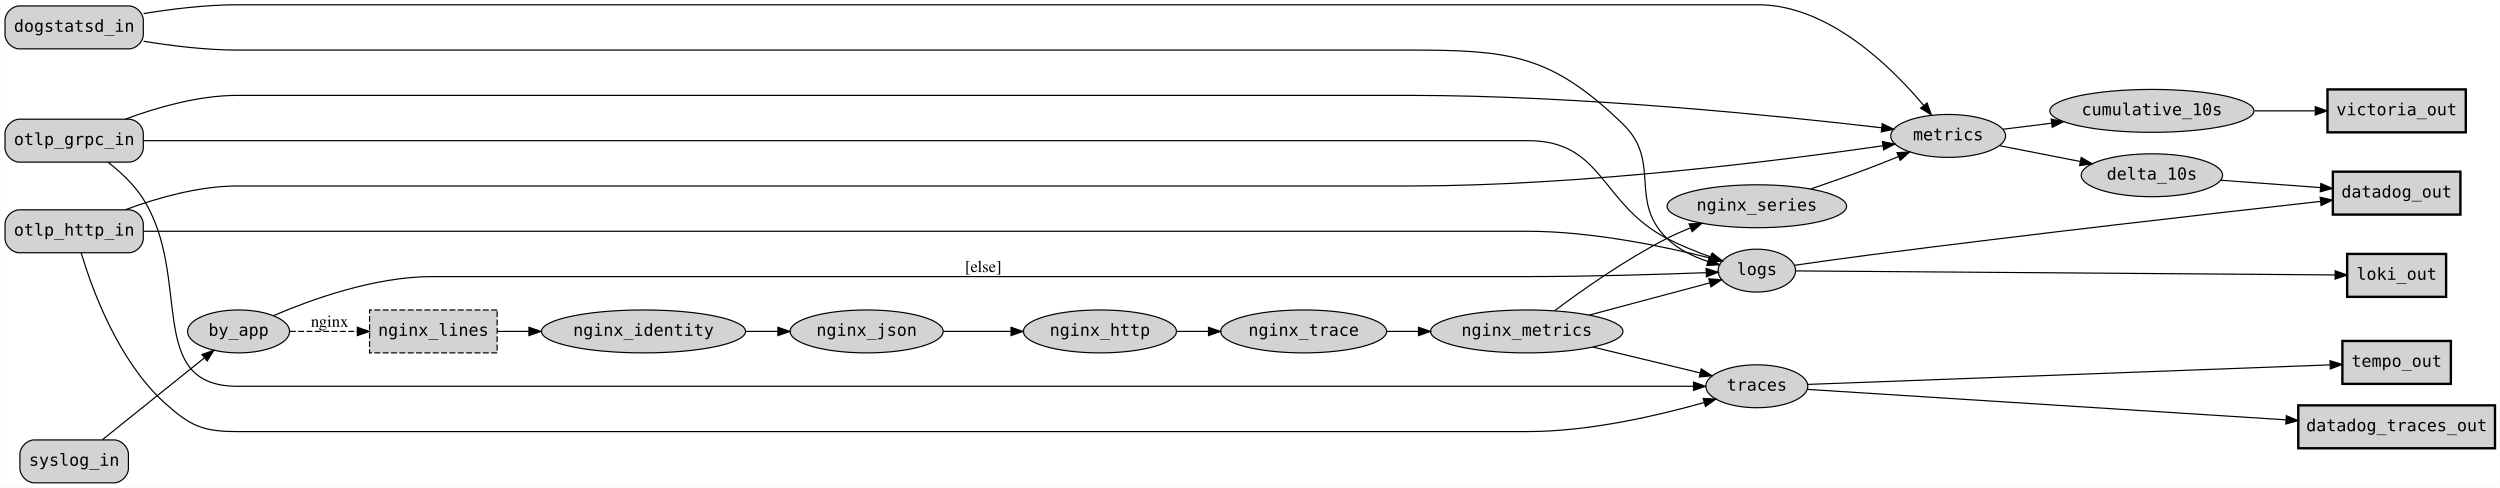
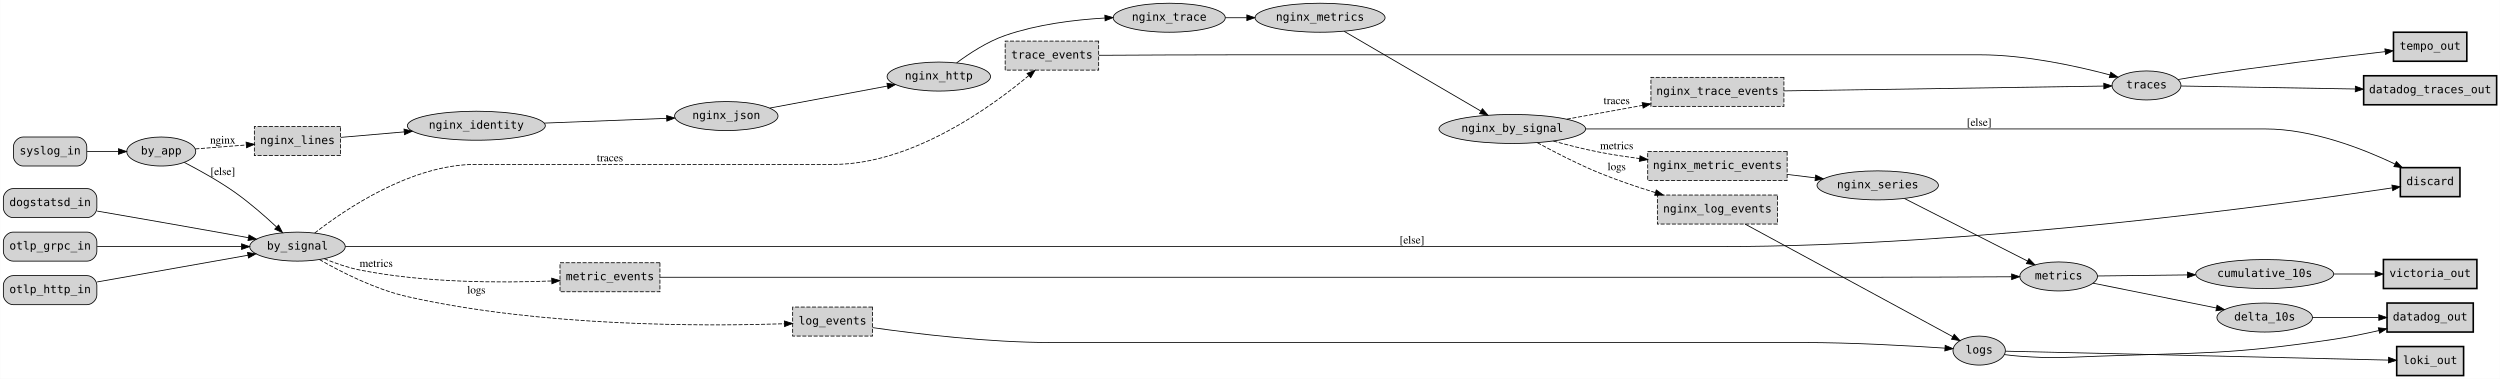
- <svg xmlns="http://www.w3.org/2000/svg" width="2097pt" height="409pt" viewBox="0.00 0.00 2096.59 409.00">
-   <g id="graph0" class="graph" transform="scale(1 1) rotate(0) translate(4 405)">
-     <polygon fill="white" stroke="transparent" points="-4,4 -4,-405 2092.59,-405 2092.59,4 -4,4" />
+ <svg xmlns="http://www.w3.org/2000/svg" width="3102pt" height="470pt" viewBox="0.00 0.00 3101.65 470.00">
+   <g id="graph0" class="graph" transform="scale(1 1) rotate(0) translate(4 466)">
+     <polygon fill="white" stroke="transparent" points="-4,4 -4,-466 3097.65,-466 3097.65,4 -4,4" />
    <g id="node1" class="node">
-       <ellipse fill="lightgrey" stroke="black" cx="195.9" cy="-127" rx="42.79" ry="18" />
-       <text text-anchor="middle" x="195.9" y="-123.3" font-family="monospace" font-size="14.00">by_app</text>
+       <ellipse fill="lightgrey" stroke="black" cx="195.9" cy="-278" rx="42.79" ry="18" />
+       <text text-anchor="middle" x="195.9" y="-274.3" font-family="monospace" font-size="14.00">by_app</text>
+     </g>
+     <g id="node2" class="node">
+       <ellipse fill="lightgrey" stroke="black" cx="364.94" cy="-160" rx="59.29" ry="18" />
+       <text text-anchor="middle" x="364.94" y="-156.3" font-family="monospace" font-size="14.00">by_signal</text>
+     </g>
+     <g id="edge3" class="edge">
+       <path fill="none" stroke="black" d="M224.45,-264.48C242.96,-254.93 267.57,-241.33 287.79,-227 305.85,-214.2 324.54,-197.82 338.88,-184.45" />
+       <polygon fill="black" stroke="black" points="341.5,-186.79 346.37,-177.38 336.7,-181.7 341.5,-186.79" />
+       <text text-anchor="middle" x="272.29" y="-248.8" font-family="Times,serif" font-size="14.00">[else]</text>
+     </g>
+     <g id="node18" class="node">
+       <polygon fill="lightgrey" stroke="black" stroke-dasharray="5,2" points="418.44,-309 311.44,-309 311.44,-273 418.44,-273 418.44,-309" />
+       <text text-anchor="middle" x="364.94" y="-287.3" font-family="monospace" font-size="14.00">nginx_lines</text>
+     </g>
+     <g id="edge2" class="edge">
+       <path fill="none" stroke="black" stroke-dasharray="5,2" d="M238.19,-281.21C257.2,-282.69 280.18,-284.48 301.26,-286.12" />
+       <polygon fill="black" stroke="black" points="301.19,-289.63 311.43,-286.91 301.73,-282.65 301.19,-289.63" />
+       <text text-anchor="middle" x="272.29" y="-287.8" font-family="Times,serif" font-size="14.00">nginx</text>
    </g>
    <g id="node7" class="node">
-       <ellipse fill="lightgrey" stroke="black" cx="1469.42" cy="-178" rx="32.49" ry="18" />
-       <text text-anchor="middle" x="1469.42" y="-174.3" font-family="monospace" font-size="14.00">logs</text>
+       <polygon fill="lightgrey" stroke="black" stroke-width="2" points="3048.15,-258 2974.15,-258 2974.15,-222 3048.15,-222 3048.15,-258" />
+       <text text-anchor="middle" x="3011.15" y="-236.3" font-family="monospace" font-size="14.00">discard</text>
+     </g>
+     <g id="edge15" class="edge">
+       <path fill="none" stroke="black" d="M424.28,-160C468.61,-160 531.08,-160 585.87,-160 585.87,-160 585.87,-160 2127.8,-160 2449.03,-160 2833.37,-213.24 2964.06,-232.86" />
+       <polygon fill="black" stroke="black" points="2963.71,-236.34 2974.12,-234.37 2964.75,-229.42 2963.71,-236.34" />
+       <text text-anchor="middle" x="1747.82" y="-163.8" font-family="Times,serif" font-size="14.00">[else]</text>
+     </g>
+     <g id="node9" class="node">
+       <polygon fill="lightgrey" stroke="black" stroke-dasharray="5,2" points="1078.36,-85 979.36,-85 979.36,-49 1078.36,-49 1078.36,-85" />
+       <text text-anchor="middle" x="1028.86" y="-63.3" font-family="monospace" font-size="14.00">log_events</text>
+     </g>
+     <g id="edge7" class="edge">
+       <path fill="none" stroke="black" stroke-dasharray="5,2" d="M392.2,-143.94C418.61,-128.78 461.05,-107.06 501.08,-98 667.64,-60.31 870.93,-61.07 969.15,-64.27" />
+       <polygon fill="black" stroke="black" points="969.07,-67.77 979.18,-64.62 969.31,-60.77 969.07,-67.77" />
+       <text text-anchor="middle" x="586.87" y="-101.8" font-family="Times,serif" font-size="14.00">logs</text>
+     </g>
+     <g id="node12" class="node">
+       <polygon fill="lightgrey" stroke="black" stroke-dasharray="5,2" points="814.67,-140 690.67,-140 690.67,-104 814.67,-104 814.67,-140" />
+       <text text-anchor="middle" x="752.67" y="-118.3" font-family="monospace" font-size="14.00">metric_events</text>
    </g>
    <g id="edge8" class="edge">
-       <path fill="none" stroke="black" d="M225.35,-140.31C257.07,-153.89 310.22,-173 358.29,-173 358.29,-173 358.29,-173 1277.43,-173 1328.82,-173 1387.97,-174.83 1426.65,-176.28" />
-       <polygon fill="black" stroke="black" points="1426.87,-179.79 1437,-176.67 1427.14,-172.79 1426.87,-179.79" />
-       <text text-anchor="middle" x="820.57" y="-176.8" font-family="Times,serif" font-size="14.00">[else]</text>
+       <path fill="none" stroke="black" stroke-dasharray="5,2" d="M398.21,-144.97C411.5,-139.51 427.24,-133.95 442.08,-131 522.51,-114.99 616.98,-114.86 680.22,-117.37" />
+       <polygon fill="black" stroke="black" points="680.34,-120.88 690.49,-117.82 680.65,-113.89 680.34,-120.88" />
+       <text text-anchor="middle" x="462.58" y="-134.8" font-family="Times,serif" font-size="14.00">metrics</text>
+     </g>
+     <g id="node29" class="node">
+       <polygon fill="lightgrey" stroke="black" stroke-dasharray="5,2" points="1359.04,-415 1243.04,-415 1243.04,-379 1359.04,-379 1359.04,-415" />
+       <text text-anchor="middle" x="1301.04" y="-393.3" font-family="monospace" font-size="14.00">trace_events</text>
+     </g>
+     <g id="edge9" class="edge">
+       <path fill="none" stroke="black" stroke-dasharray="5,2" d="M386.31,-176.84C423.49,-205.81 505.9,-262 585.87,-262 585.87,-262 585.87,-262 1029.86,-262 1127.31,-262 1225.66,-333.14 1272.25,-372.14" />
+       <polygon fill="black" stroke="black" points="1270.18,-374.98 1280.07,-378.79 1274.72,-369.65 1270.18,-374.98" />
+       <text text-anchor="middle" x="752.67" y="-265.8" font-family="Times,serif" font-size="14.00">traces</text>
+     </g>
+     <g id="node3" class="node">
+       <ellipse fill="lightgrey" stroke="black" cx="2805.86" cy="-126" rx="85.59" ry="18" />
+       <text text-anchor="middle" x="2805.86" y="-122.3" font-family="monospace" font-size="14.00">cumulative_10s</text>
+     </g>
+     <g id="node31" class="node">
+       <polygon fill="lightgrey" stroke="black" stroke-width="2" points="3069.15,-144 2953.15,-144 2953.15,-108 3069.15,-108 3069.15,-144" />
+       <text text-anchor="middle" x="3011.15" y="-122.3" font-family="monospace" font-size="14.00">victoria_out</text>
+     </g>
+     <g id="edge35" class="edge">
+       <path fill="none" stroke="black" d="M2891.89,-126C2908.76,-126 2926.26,-126 2942.46,-126" />
+       <polygon fill="black" stroke="black" points="2942.89,-129.5 2952.89,-126 2942.89,-122.5 2942.89,-129.5" />
+     </g>
+     <g id="node4" class="node">
+       <polygon fill="lightgrey" stroke="black" stroke-width="2" points="3064.65,-90 2957.65,-90 2957.65,-54 3064.65,-54 3064.65,-90" />
+       <text text-anchor="middle" x="3011.15" y="-68.3" font-family="monospace" font-size="14.00">datadog_out</text>
+     </g>
+     <g id="node5" class="node">
+       <polygon fill="lightgrey" stroke="black" stroke-width="2" points="3093.65,-372 2928.65,-372 2928.65,-336 3093.65,-336 3093.65,-372" />
+       <text text-anchor="middle" x="3011.15" y="-350.3" font-family="monospace" font-size="14.00">datadog_traces_out</text>
+     </g>
+     <g id="node6" class="node">
+       <ellipse fill="lightgrey" stroke="black" cx="2805.86" cy="-72" rx="59.29" ry="18" />
+       <text text-anchor="middle" x="2805.86" y="-68.3" font-family="monospace" font-size="14.00">delta_10s</text>
+     </g>
+     <g id="edge12" class="edge">
+       <path fill="none" stroke="black" d="M2865.11,-72C2890.8,-72 2921.04,-72 2947.24,-72" />
+       <polygon fill="black" stroke="black" points="2947.44,-75.5 2957.44,-72 2947.44,-68.5 2947.44,-75.5" />
+     </g>
+     <g id="node8" class="node">
+       <path fill="lightgrey" stroke="black" d="M104,-232C104,-232 12,-232 12,-232 6,-232 0,-226 0,-220 0,-220 0,-208 0,-208 0,-202 6,-196 12,-196 12,-196 104,-196 104,-196 110,-196 116,-202 116,-208 116,-208 116,-220 116,-220 116,-226 110,-232 104,-232" />
+       <text text-anchor="middle" x="58" y="-210.3" font-family="monospace" font-size="14.00">dogstatsd_in</text>
+     </g>
+     <g id="edge4" class="edge">
+       <path fill="none" stroke="black" d="M116.38,-204.11C162.67,-196.1 229.45,-184.46 287.79,-174 293.08,-173.05 298.58,-172.06 304.09,-171.05" />
+       <polygon fill="black" stroke="black" points="304.77,-174.49 313.98,-169.25 303.51,-167.6 304.77,-174.49" />
+     </g>
+     <g id="node10" class="node">
+       <ellipse fill="lightgrey" stroke="black" cx="2451.58" cy="-31" rx="32.49" ry="18" />
+       <text text-anchor="middle" x="2451.58" y="-27.3" font-family="monospace" font-size="14.00">logs</text>
+     </g>
+     <g id="edge17" class="edge">
+       <path fill="none" stroke="black" d="M1078.53,-59.48C1132.52,-51.8 1222.29,-41 1300.04,-41 1300.04,-41 1300.04,-41 2232.3,-41 2293.94,-41 2365.26,-36.97 2409.15,-34.03" />
+       <polygon fill="black" stroke="black" points="2409.42,-37.52 2419.16,-33.34 2408.94,-30.54 2409.42,-37.52" />
+     </g>
+     <g id="edge11" class="edge">
+       <path fill="none" stroke="black" d="M2482.88,-26.03C2489.21,-25.18 2495.85,-24.44 2502.08,-24 2544.73,-21 2555.55,-22.47 2598.27,-24 2728.91,-28.67 2762.35,-25.76 2891.65,-45 2909.96,-47.73 2929.65,-51.75 2947.61,-55.87" />
+       <polygon fill="black" stroke="black" points="2946.85,-59.29 2957.39,-58.16 2948.45,-52.48 2946.85,-59.29" />
+     </g>
+     <g id="node11" class="node">
+       <polygon fill="lightgrey" stroke="black" stroke-width="2" points="3052.65,-36 2969.65,-36 2969.65,0 3052.65,0 3052.65,-36" />
+       <text text-anchor="middle" x="3011.15" y="-14.3" font-family="monospace" font-size="14.00">loki_out</text>
+     </g>
+     <g id="edge19" class="edge">
+       <path fill="none" stroke="black" d="M2484.16,-30.26C2576.42,-28.11 2846.18,-21.82 2959.3,-19.19" />
+       <polygon fill="black" stroke="black" points="2959.51,-22.68 2969.43,-18.95 2959.35,-15.68 2959.51,-22.68" />
    </g>
    <g id="node13" class="node">
-       <polygon fill="lightgrey" stroke="black" stroke-dasharray="5,2" points="412.79,-145 305.79,-145 305.79,-109 412.79,-109 412.79,-145" />
-       <text text-anchor="middle" x="359.29" y="-123.3" font-family="monospace" font-size="14.00">nginx_lines</text>
-     </g>
-     <g id="edge2" class="edge">
-       <path fill="none" stroke="black" stroke-dasharray="5,2" d="M238.88,-127C256.14,-127 276.49,-127 295.46,-127" />
-       <polygon fill="black" stroke="black" points="295.53,-130.5 305.53,-127 295.53,-123.5 295.53,-130.5" />
-       <text text-anchor="middle" x="272.29" y="-130.8" font-family="Times,serif" font-size="14.00">nginx</text>
-     </g>
-     <g id="node2" class="node">
-       <ellipse fill="lightgrey" stroke="black" cx="1800.8" cy="-312" rx="85.59" ry="18" />
-       <text text-anchor="middle" x="1800.8" y="-308.3" font-family="monospace" font-size="14.00">cumulative_10s</text>
+       <ellipse fill="lightgrey" stroke="black" cx="2550.18" cy="-123" rx="48.19" ry="18" />
+       <text text-anchor="middle" x="2550.18" y="-119.3" font-family="monospace" font-size="14.00">metrics</text>
+     </g>
+     <g id="edge20" class="edge">
+       <path fill="none" stroke="black" d="M814.92,-122C870.49,-122 954.67,-122 1027.86,-122 1027.86,-122 1027.86,-122 2326.69,-122 2382.78,-122 2446.81,-122.32 2491.73,-122.6" />
+       <polygon fill="black" stroke="black" points="2491.85,-126.1 2501.87,-122.66 2491.89,-119.1 2491.85,-126.1" />
+     </g>
+     <g id="edge10" class="edge">
+       <path fill="none" stroke="black" d="M2598.3,-123.56C2629.6,-123.93 2671.8,-124.43 2709.9,-124.88" />
+       <polygon fill="black" stroke="black" points="2709.96,-128.38 2720,-125 2710.05,-121.38 2709.96,-128.38" />
+     </g>
+     <g id="edge14" class="edge">
+       <path fill="none" stroke="black" d="M2592.78,-114.64C2634.43,-106.26 2698.88,-93.3 2745.81,-83.87" />
+       <polygon fill="black" stroke="black" points="2746.73,-87.26 2755.84,-81.85 2745.35,-80.39 2746.73,-87.26" />
+     </g>
+     <g id="node14" class="node">
+       <ellipse fill="lightgrey" stroke="black" cx="1872.31" cy="-306" rx="90.98" ry="18" />
+       <text text-anchor="middle" x="1872.31" y="-302.3" font-family="monospace" font-size="14.00">nginx_by_signal</text>
+     </g>
+     <g id="edge16" class="edge">
+       <path fill="none" stroke="black" d="M1963.58,-306C2011.73,-306 2071.99,-306 2125.8,-306 2125.8,-306 2125.8,-306 2806.86,-306 2864.57,-306 2927.2,-281.64 2967.46,-262.52" />
+       <polygon fill="black" stroke="black" points="2969.23,-265.55 2976.7,-258.03 2966.17,-259.25 2969.23,-265.55" />
+       <text text-anchor="middle" x="2451.58" y="-309.8" font-family="Times,serif" font-size="14.00">[else]</text>
+     </g>
+     <g id="node19" class="node">
+       <polygon fill="lightgrey" stroke="black" stroke-dasharray="5,2" points="2201.3,-224 2052.3,-224 2052.3,-188 2201.3,-188 2201.3,-224" />
+       <text text-anchor="middle" x="2126.8" y="-202.3" font-family="monospace" font-size="14.00">nginx_log_events</text>
+     </g>
+     <g id="edge23" class="edge">
+       <path fill="none" stroke="black" stroke-dasharray="5,2" d="M1903.39,-288.94C1924.7,-277.29 1954.21,-262.02 1981.3,-251 2003.14,-242.11 2027.42,-233.93 2049.74,-227.05" />
+       <polygon fill="black" stroke="black" points="2050.96,-230.33 2059.51,-224.08 2048.93,-223.64 2050.96,-230.33" />
+       <text text-anchor="middle" x="2001.8" y="-254.8" font-family="Times,serif" font-size="14.00">logs</text>
+     </g>
+     <g id="node20" class="node">
+       <polygon fill="lightgrey" stroke="black" stroke-dasharray="5,2" points="2213.3,-278 2040.3,-278 2040.3,-242 2213.3,-242 2213.3,-278" />
+       <text text-anchor="middle" x="2126.8" y="-256.3" font-family="monospace" font-size="14.00">nginx_metric_events</text>
+     </g>
+     <g id="edge24" class="edge">
+       <path fill="none" stroke="black" stroke-dasharray="5,2" d="M1923.23,-290.97C1941.38,-285.94 1962.14,-280.68 1981.3,-277 1997.02,-273.98 2013.8,-271.42 2030.17,-269.26" />
+       <polygon fill="black" stroke="black" points="2030.81,-272.71 2040.29,-267.98 2029.93,-265.77 2030.81,-272.71" />
+       <text text-anchor="middle" x="2001.8" y="-280.8" font-family="Times,serif" font-size="14.00">metrics</text>
+     </g>
+     <g id="node24" class="node">
+       <polygon fill="lightgrey" stroke="black" stroke-dasharray="5,2" points="2209.3,-370 2044.3,-370 2044.3,-334 2209.3,-334 2209.3,-370" />
+       <text text-anchor="middle" x="2126.8" y="-348.3" font-family="monospace" font-size="14.00">nginx_trace_events</text>
+     </g>
+     <g id="edge25" class="edge">
+       <path fill="none" stroke="black" stroke-dasharray="5,2" d="M1939.98,-318.15C1968.72,-323.38 2002.8,-329.59 2033.89,-335.25" />
+       <polygon fill="black" stroke="black" points="2033.4,-338.72 2043.86,-337.07 2034.65,-331.84 2033.4,-338.72" />
+       <text text-anchor="middle" x="2001.8" y="-336.8" font-family="Times,serif" font-size="14.00">traces</text>
+     </g>
+     <g id="node15" class="node">
+       <ellipse fill="lightgrey" stroke="black" cx="1160.7" cy="-371" rx="64.19" ry="18" />
+       <text text-anchor="middle" x="1160.7" y="-367.3" font-family="monospace" font-size="14.00">nginx_http</text>
+     </g>
+     <g id="node23" class="node">
+       <ellipse fill="lightgrey" stroke="black" cx="1446.59" cy="-444" rx="69.59" ry="18" />
+       <text text-anchor="middle" x="1446.59" y="-440.3" font-family="monospace" font-size="14.00">nginx_trace</text>
+     </g>
+     <g id="edge31" class="edge">
+       <path fill="none" stroke="black" d="M1182.76,-387.96C1198.42,-399.6 1220.84,-414.29 1243.04,-422 1282.46,-435.68 1328.55,-441.43 1366.81,-443.64" />
+       <polygon fill="black" stroke="black" points="1366.7,-447.14 1376.86,-444.16 1367.05,-440.15 1366.7,-447.14" />
+     </g>
+     <g id="node16" class="node">
+       <ellipse fill="lightgrey" stroke="black" cx="586.87" cy="-310" rx="85.59" ry="18" />
+       <text text-anchor="middle" x="586.87" y="-306.3" font-family="monospace" font-size="14.00">nginx_identity</text>
+     </g>
+     <g id="node17" class="node">
+       <ellipse fill="lightgrey" stroke="black" cx="897.01" cy="-322" rx="64.19" ry="18" />
+       <text text-anchor="middle" x="897.01" y="-318.3" font-family="monospace" font-size="14.00">nginx_json</text>
+     </g>
+     <g id="edge28" class="edge">
+       <path fill="none" stroke="black" d="M671.26,-313.25C718.65,-315.09 777.43,-317.38 822.99,-319.16" />
+       <polygon fill="black" stroke="black" points="822.97,-322.66 833.09,-319.55 823.24,-315.66 822.97,-322.66" />
+     </g>
+     <g id="edge26" class="edge">
+       <path fill="none" stroke="black" d="M950.97,-331.92C993.18,-339.82 1052.39,-350.91 1096.97,-359.25" />
+       <polygon fill="black" stroke="black" points="1096.35,-362.7 1106.82,-361.1 1097.64,-355.82 1096.35,-362.7" />
+     </g>
+     <g id="edge27" class="edge">
+       <path fill="none" stroke="black" d="M418.62,-295.55C442.17,-297.59 470.58,-300.04 497.26,-302.34" />
+       <polygon fill="black" stroke="black" points="497.12,-305.85 507.38,-303.22 497.72,-298.87 497.12,-305.85" />
+     </g>
+     <g id="edge18" class="edge">
+       <path fill="none" stroke="black" d="M2161.13,-187.93C2223.64,-154.04 2357.68,-81.37 2418.91,-48.17" />
+       <polygon fill="black" stroke="black" points="2420.62,-51.23 2427.74,-43.38 2417.28,-45.07 2420.62,-51.23" />
    </g>
    <g id="node22" class="node">
-       <polygon fill="lightgrey" stroke="black" stroke-width="2" points="2064.09,-330 1948.09,-330 1948.09,-294 2064.09,-294 2064.09,-330" />
-       <text text-anchor="middle" x="2006.09" y="-308.3" font-family="monospace" font-size="14.00">victoria_out</text>
-     </g>
-     <g id="edge28" class="edge">
-       <path fill="none" stroke="black" d="M1886.83,-312C1903.7,-312 1921.2,-312 1937.4,-312" />
-       <polygon fill="black" stroke="black" points="1937.83,-315.5 1947.83,-312 1937.83,-308.5 1937.83,-315.5" />
-     </g>
-     <g id="node3" class="node">
-       <polygon fill="lightgrey" stroke="black" stroke-width="2" points="2059.59,-261 1952.59,-261 1952.59,-225 2059.59,-225 2059.59,-261" />
-       <text text-anchor="middle" x="2006.09" y="-239.3" font-family="monospace" font-size="14.00">datadog_out</text>
-     </g>
-     <g id="node4" class="node">
-       <polygon fill="lightgrey" stroke="black" stroke-width="2" points="2088.59,-65 1923.59,-65 1923.59,-29 2088.59,-29 2088.59,-65" />
-       <text text-anchor="middle" x="2006.09" y="-43.3" font-family="monospace" font-size="14.00">datadog_traces_out</text>
-     </g>
-     <g id="node5" class="node">
-       <ellipse fill="lightgrey" stroke="black" cx="1800.8" cy="-258" rx="59.29" ry="18" />
-       <text text-anchor="middle" x="1800.8" y="-254.3" font-family="monospace" font-size="14.00">delta_10s</text>
+       <ellipse fill="lightgrey" stroke="black" cx="2325.69" cy="-236" rx="75.29" ry="18" />
+       <text text-anchor="middle" x="2325.69" y="-232.3" font-family="monospace" font-size="14.00">nginx_series</text>
+     </g>
+     <g id="edge30" class="edge">
+       <path fill="none" stroke="black" d="M2213.3,-249.58C2224.94,-248.16 2236.83,-246.71 2248.29,-245.31" />
+       <polygon fill="black" stroke="black" points="2248.74,-248.78 2258.24,-244.1 2247.89,-241.84 2248.74,-248.78" />
+     </g>
+     <g id="node21" class="node">
+       <ellipse fill="lightgrey" stroke="black" cx="1633.72" cy="-444" rx="80.69" ry="18" />
+       <text text-anchor="middle" x="1633.72" y="-440.3" font-family="monospace" font-size="14.00">nginx_metrics</text>
+     </g>
+     <g id="edge22" class="edge">
+       <path fill="none" stroke="black" d="M1663.73,-427.08C1706.39,-402.2 1786.08,-355.71 1833.35,-328.14" />
+       <polygon fill="black" stroke="black" points="1835.19,-331.12 1842.06,-323.06 1831.66,-325.08 1835.19,-331.12" />
+     </g>
+     <g id="edge21" class="edge">
+       <path fill="none" stroke="black" d="M2359.05,-219.57C2399.58,-198.98 2468.9,-163.77 2511.7,-142.03" />
+       <polygon fill="black" stroke="black" points="2513.34,-145.13 2520.67,-137.48 2510.17,-138.89 2513.34,-145.13" />
+     </g>
+     <g id="edge29" class="edge">
+       <path fill="none" stroke="black" d="M1516.26,-444C1524.94,-444 1533.91,-444 1542.85,-444" />
+       <polygon fill="black" stroke="black" points="1542.91,-447.5 1552.91,-444 1542.91,-440.5 1542.91,-447.5" />
+     </g>
+     <g id="node30" class="node">
+       <ellipse fill="lightgrey" stroke="black" cx="2659.17" cy="-360" rx="42.79" ry="18" />
+       <text text-anchor="middle" x="2659.17" y="-356.3" font-family="monospace" font-size="14.00">traces</text>
+     </g>
+     <g id="edge34" class="edge">
+       <path fill="none" stroke="black" d="M2209.51,-353.23C2319.89,-354.9 2513.44,-357.82 2606,-359.21" />
+       <polygon fill="black" stroke="black" points="2606.19,-362.72 2616.24,-359.37 2606.29,-355.72 2606.19,-362.72" />
+     </g>
+     <g id="node25" class="node">
+       <path fill="lightgrey" stroke="black" d="M104,-178C104,-178 12,-178 12,-178 6,-178 0,-172 0,-166 0,-166 0,-154 0,-154 0,-148 6,-142 12,-142 12,-142 104,-142 104,-142 110,-142 116,-148 116,-154 116,-154 116,-166 116,-166 116,-172 110,-178 104,-178" />
+       <text text-anchor="middle" x="58" y="-156.3" font-family="monospace" font-size="14.00">otlp_grpc_in</text>
    </g>
    <g id="edge5" class="edge">
-       <path fill="none" stroke="black" d="M1858.43,-253.82C1884.47,-251.9 1915.46,-249.61 1942.22,-247.64" />
-       <polygon fill="black" stroke="black" points="1942.54,-251.13 1952.25,-246.9 1942.02,-244.14 1942.54,-251.13" />
-     </g>
-     <g id="node6" class="node">
-       <path fill="lightgrey" stroke="black" d="M104,-400C104,-400 12,-400 12,-400 6,-400 0,-394 0,-388 0,-388 0,-376 0,-376 0,-370 6,-364 12,-364 12,-364 104,-364 104,-364 110,-364 116,-370 116,-376 116,-376 116,-388 116,-388 116,-394 110,-400 104,-400" />
-       <text text-anchor="middle" x="58" y="-378.3" font-family="monospace" font-size="14.00">dogstatsd_in</text>
-     </g>
-     <g id="edge9" class="edge">
-       <path fill="none" stroke="black" d="M116.28,-370.4C140.44,-366.44 168.93,-363 194.9,-363 194.9,-363 194.9,-363 1177.84,-363 1262.11,-363 1296.41,-359.54 1357.03,-301 1389.92,-269.23 1361.38,-237.01 1394.03,-205 1403.39,-195.82 1416.12,-189.73 1428.4,-185.7" />
-       <polygon fill="black" stroke="black" points="1429.45,-189.04 1438.08,-182.9 1427.5,-182.32 1429.45,-189.04" />
-     </g>
-     <g id="node9" class="node">
-       <ellipse fill="lightgrey" stroke="black" cx="1629.91" cy="-291" rx="48.19" ry="18" />
-       <text text-anchor="middle" x="1629.91" y="-287.3" font-family="monospace" font-size="14.00">metrics</text>
-     </g>
-     <g id="edge14" class="edge">
-       <path fill="none" stroke="black" d="M116.28,-393.6C140.44,-397.56 168.93,-401 194.9,-401 194.9,-401 194.9,-401 1470.42,-401 1529.4,-401 1582.22,-348.96 1609.46,-316.47" />
-       <polygon fill="black" stroke="black" points="1612.21,-318.63 1615.82,-308.67 1606.78,-314.21 1612.21,-318.63" />
-     </g>
-     <g id="edge4" class="edge">
-       <path fill="none" stroke="black" d="M1501.2,-182.51C1519.15,-185.09 1542.25,-188.34 1562.81,-191 1697.84,-208.43 1856.37,-226.49 1942.18,-236.06" />
-       <polygon fill="black" stroke="black" points="1941.95,-239.56 1952.28,-237.18 1942.73,-232.6 1941.95,-239.56" />
-     </g>
-     <g id="node8" class="node">
-       <polygon fill="lightgrey" stroke="black" stroke-width="2" points="2047.59,-192 1964.59,-192 1964.59,-156 2047.59,-156 2047.59,-192" />
-       <text text-anchor="middle" x="2006.09" y="-170.3" font-family="monospace" font-size="14.00">loki_out</text>
+       <path fill="none" stroke="black" d="M116.36,-160C167.17,-160 241.45,-160 295.38,-160" />
+       <polygon fill="black" stroke="black" points="295.54,-163.5 305.54,-160 295.54,-156.5 295.54,-163.5" />
+     </g>
+     <g id="node26" class="node">
+       <path fill="lightgrey" stroke="black" d="M104,-124C104,-124 12,-124 12,-124 6,-124 0,-118 0,-112 0,-112 0,-100 0,-100 0,-94 6,-88 12,-88 12,-88 104,-88 104,-88 110,-88 116,-94 116,-100 116,-100 116,-112 116,-112 116,-118 110,-124 104,-124" />
+       <text text-anchor="middle" x="58" y="-102.3" font-family="monospace" font-size="14.00">otlp_http_in</text>
+     </g>
+     <g id="edge6" class="edge">
+       <path fill="none" stroke="black" d="M116.36,-116.16C169.79,-125.62 249.18,-139.68 303.56,-149.31" />
+       <polygon fill="black" stroke="black" points="302.96,-152.76 313.41,-151.05 304.18,-145.86 302.96,-152.76" />
+     </g>
+     <g id="node27" class="node">
+       <path fill="lightgrey" stroke="black" d="M91.5,-296C91.5,-296 24.5,-296 24.5,-296 18.5,-296 12.5,-290 12.5,-284 12.5,-284 12.5,-272 12.5,-272 12.5,-266 18.5,-260 24.5,-260 24.5,-260 91.5,-260 91.5,-260 97.5,-260 103.5,-266 103.5,-272 103.5,-272 103.5,-284 103.5,-284 103.5,-290 97.5,-296 91.5,-296" />
+       <text text-anchor="middle" x="58" y="-274.3" font-family="monospace" font-size="14.00">syslog_in</text>
+     </g>
+     <g id="edge1" class="edge">
+       <path fill="none" stroke="black" d="M103.87,-278C116.32,-278 129.94,-278 142.76,-278" />
+       <polygon fill="black" stroke="black" points="142.83,-281.5 152.83,-278 142.83,-274.5 142.83,-281.5" />
+     </g>
+     <g id="node28" class="node">
+       <polygon fill="lightgrey" stroke="black" stroke-width="2" points="3056.65,-426 2965.65,-426 2965.65,-390 3056.65,-390 3056.65,-426" />
+       <text text-anchor="middle" x="3011.15" y="-404.3" font-family="monospace" font-size="14.00">tempo_out</text>
+     </g>
+     <g id="edge33" class="edge">
+       <path fill="none" stroke="black" d="M1359.27,-397.38C1406.24,-397.67 1474.5,-398 1534.13,-398 1534.13,-398 1534.13,-398 2452.58,-398 2508.92,-398 2572.51,-384.03 2613.85,-373.03" />
+       <polygon fill="black" stroke="black" points="2614.88,-376.38 2623.61,-370.38 2613.04,-369.63 2614.88,-376.38" />
    </g>
    <g id="edge13" class="edge">
-       <path fill="none" stroke="black" d="M1502.27,-177.76C1591.67,-177.09 1845.53,-175.19 1954.45,-174.38" />
-       <polygon fill="black" stroke="black" points="1954.55,-177.88 1964.52,-174.3 1954.5,-170.88 1954.55,-177.88" />
-     </g>
-     <g id="edge3" class="edge">
-       <path fill="none" stroke="black" d="M1675.73,-296.57C1688.31,-298.14 1702.41,-299.89 1716.47,-301.64" />
-       <polygon fill="black" stroke="black" points="1716.32,-305.15 1726.67,-302.91 1717.18,-298.2 1716.32,-305.15" />
-     </g>
-     <g id="edge7" class="edge">
-       <path fill="none" stroke="black" d="M1673.09,-282.76C1693.51,-278.77 1718.37,-273.91 1740.65,-269.56" />
-       <polygon fill="black" stroke="black" points="1741.53,-272.95 1750.67,-267.6 1740.19,-266.08 1741.53,-272.95" />
-     </g>
-     <g id="node10" class="node">
-       <ellipse fill="lightgrey" stroke="black" cx="918.41" cy="-127" rx="64.19" ry="18" />
-       <text text-anchor="middle" x="918.41" y="-123.3" font-family="monospace" font-size="14.00">nginx_http</text>
-     </g>
-     <g id="node16" class="node">
-       <ellipse fill="lightgrey" stroke="black" cx="1089.3" cy="-127" rx="69.59" ry="18" />
-       <text text-anchor="middle" x="1089.3" y="-123.3" font-family="monospace" font-size="14.00">nginx_trace</text>
-     </g>
-     <g id="edge23" class="edge">
-       <path fill="none" stroke="black" d="M982.78,-127C991.48,-127 1000.51,-127 1009.45,-127" />
-       <polygon fill="black" stroke="black" points="1009.48,-130.5 1019.48,-127 1009.48,-123.5 1009.48,-130.5" />
-     </g>
-     <g id="node11" class="node">
-       <ellipse fill="lightgrey" stroke="black" cx="535.58" cy="-127" rx="85.59" ry="18" />
-       <text text-anchor="middle" x="535.58" y="-123.3" font-family="monospace" font-size="14.00">nginx_identity</text>
-     </g>
-     <g id="node12" class="node">
-       <ellipse fill="lightgrey" stroke="black" cx="722.72" cy="-127" rx="64.19" ry="18" />
-       <text text-anchor="middle" x="722.72" y="-123.3" font-family="monospace" font-size="14.00">nginx_json</text>
-     </g>
-     <g id="edge20" class="edge">
-       <path fill="none" stroke="black" d="M621.57,-127C630.45,-127 639.42,-127 648.16,-127" />
-       <polygon fill="black" stroke="black" points="648.3,-130.5 658.3,-127 648.3,-123.5 648.3,-130.5" />
-     </g>
-     <g id="edge18" class="edge">
-       <path fill="none" stroke="black" d="M787.14,-127C805.2,-127 825.03,-127 843.65,-127" />
-       <polygon fill="black" stroke="black" points="843.85,-130.5 853.85,-127 843.85,-123.5 843.85,-130.5" />
-     </g>
-     <g id="edge19" class="edge">
-       <path fill="none" stroke="black" d="M413.06,-127C421.43,-127 430.31,-127 439.3,-127" />
-       <polygon fill="black" stroke="black" points="439.48,-130.5 449.48,-127 439.48,-123.5 439.48,-130.5" />
-     </g>
-     <g id="node14" class="node">
-       <ellipse fill="lightgrey" stroke="black" cx="1276.43" cy="-127" rx="80.69" ry="18" />
-       <text text-anchor="middle" x="1276.43" y="-123.3" font-family="monospace" font-size="14.00">nginx_metrics</text>
-     </g>
-     <g id="edge10" class="edge">
-       <path fill="none" stroke="black" d="M1328.87,-140.73C1360.69,-149.23 1400.88,-159.96 1429.94,-167.72" />
-       <polygon fill="black" stroke="black" points="1429.16,-171.14 1439.73,-170.34 1430.97,-164.38 1429.16,-171.14" />
-     </g>
-     <g id="node15" class="node">
-       <ellipse fill="lightgrey" stroke="black" cx="1469.42" cy="-232" rx="75.29" ry="18" />
-       <text text-anchor="middle" x="1469.42" y="-228.3" font-family="monospace" font-size="14.00">nginx_series</text>
-     </g>
-     <g id="edge22" class="edge">
-       <path fill="none" stroke="black" d="M1299.66,-144.25C1322.41,-161.32 1359.27,-187.39 1394.03,-205 1400.2,-208.13 1406.83,-211.07 1413.49,-213.78" />
-       <polygon fill="black" stroke="black" points="1412.64,-217.21 1423.23,-217.58 1415.18,-210.68 1412.64,-217.21" />
-     </g>
-     <g id="node21" class="node">
-       <ellipse fill="lightgrey" stroke="black" cx="1469.42" cy="-81" rx="42.79" ry="18" />
-       <text text-anchor="middle" x="1469.42" y="-77.3" font-family="monospace" font-size="14.00">traces</text>
-     </g>
-     <g id="edge25" class="edge">
-       <path fill="none" stroke="black" d="M1331.91,-113.88C1360.26,-107.05 1394.57,-98.79 1421.7,-92.25" />
-       <polygon fill="black" stroke="black" points="1422.81,-95.58 1431.72,-89.84 1421.17,-88.78 1422.81,-95.58" />
-     </g>
-     <g id="edge15" class="edge">
-       <path fill="none" stroke="black" d="M1514.81,-246.57C1530.38,-251.85 1547.94,-258 1563.81,-264 1571.79,-267.02 1580.25,-270.39 1588.34,-273.71" />
-       <polygon fill="black" stroke="black" points="1587.04,-276.96 1597.62,-277.55 1589.72,-270.49 1587.04,-276.96" />
-     </g>
-     <g id="edge21" class="edge">
-       <path fill="none" stroke="black" d="M1158.97,-127C1167.65,-127 1176.62,-127 1185.56,-127" />
-       <polygon fill="black" stroke="black" points="1185.62,-130.5 1195.62,-127 1185.62,-123.5 1185.62,-130.5" />
-     </g>
-     <g id="node17" class="node">
-       <path fill="lightgrey" stroke="black" d="M104,-305C104,-305 12,-305 12,-305 6,-305 0,-299 0,-293 0,-293 0,-281 0,-281 0,-275 6,-269 12,-269 12,-269 104,-269 104,-269 110,-269 116,-275 116,-281 116,-281 116,-293 116,-293 116,-299 110,-305 104,-305" />
-       <text text-anchor="middle" x="58" y="-283.3" font-family="monospace" font-size="14.00">otlp_grpc_in</text>
-     </g>
-     <g id="edge11" class="edge">
-       <path fill="none" stroke="black" d="M116.2,-287C140.46,-287 169.06,-287 194.9,-287 194.9,-287 194.9,-287 1277.43,-287 1340.79,-287 1337.85,-234.29 1394.03,-205 1405.55,-199 1418.7,-193.74 1430.71,-189.51" />
-       <polygon fill="black" stroke="black" points="1432.13,-192.72 1440.48,-186.19 1429.88,-186.1 1432.13,-192.72" />
-     </g>
-     <g id="edge16" class="edge">
-       <path fill="none" stroke="black" d="M101,-305.11C127.44,-314.9 162.56,-325 194.9,-325 194.9,-325 194.9,-325 1177.84,-325 1321.08,-325 1489.18,-307.74 1574.01,-297.82" />
-       <polygon fill="black" stroke="black" points="1574.66,-301.26 1584.18,-296.61 1573.84,-294.31 1574.66,-301.26" />
-     </g>
-     <g id="edge26" class="edge">
-       <path fill="none" stroke="black" d="M86.31,-269C96.97,-260.71 108.43,-250.04 116,-238 157.57,-171.89 116.8,-81 194.9,-81 194.9,-81 194.9,-81 1277.43,-81 1324.26,-81 1377.54,-81 1415.91,-81" />
-       <polygon fill="black" stroke="black" points="1416.32,-84.5 1426.32,-81 1416.32,-77.5 1416.32,-84.5" />
-     </g>
-     <g id="node18" class="node">
-       <path fill="lightgrey" stroke="black" d="M104,-229C104,-229 12,-229 12,-229 6,-229 0,-223 0,-217 0,-217 0,-205 0,-205 0,-199 6,-193 12,-193 12,-193 104,-193 104,-193 110,-193 116,-199 116,-205 116,-205 116,-217 116,-217 116,-223 110,-229 104,-229" />
-       <text text-anchor="middle" x="58" y="-207.3" font-family="monospace" font-size="14.00">otlp_http_in</text>
-     </g>
-     <g id="edge12" class="edge">
-       <path fill="none" stroke="black" d="M116.2,-211C140.46,-211 169.06,-211 194.9,-211 194.9,-211 194.9,-211 1277.43,-211 1331.18,-211 1392.21,-198.15 1430.51,-188.49" />
-       <polygon fill="black" stroke="black" points="1431.4,-191.88 1440.21,-185.99 1429.65,-185.1 1431.4,-191.88" />
-     </g>
-     <g id="edge17" class="edge">
-       <path fill="none" stroke="black" d="M101,-229.11C127.44,-238.9 162.56,-249 194.9,-249 194.9,-249 194.9,-249 1177.84,-249 1321.86,-249 1490.63,-270.49 1575.06,-282.72" />
-       <polygon fill="black" stroke="black" points="1574.77,-286.22 1585.18,-284.21 1575.79,-279.29 1574.77,-286.22" />
-     </g>
-     <g id="edge27" class="edge">
-       <path fill="none" stroke="black" d="M63.87,-192.94C72.86,-162.85 94.83,-102.27 134,-67 155.62,-47.53 165.81,-43 194.9,-43 194.9,-43 194.9,-43 1277.43,-43 1328.95,-43 1386.81,-56.46 1425.2,-67.36" />
-       <polygon fill="black" stroke="black" points="1424.43,-70.78 1435.01,-70.21 1426.38,-64.06 1424.43,-70.78" />
-     </g>
-     <g id="node19" class="node">
-       <path fill="lightgrey" stroke="black" d="M91.5,-36C91.5,-36 24.5,-36 24.5,-36 18.5,-36 12.5,-30 12.5,-24 12.5,-24 12.5,-12 12.5,-12 12.5,-6 18.5,0 24.5,0 24.5,0 91.5,0 91.5,0 97.5,0 103.5,-6 103.5,-12 103.5,-12 103.5,-24 103.5,-24 103.5,-30 97.5,-36 91.5,-36" />
-       <text text-anchor="middle" x="58" y="-14.3" font-family="monospace" font-size="14.00">syslog_in</text>
-     </g>
-     <g id="edge1" class="edge">
-       <path fill="none" stroke="black" d="M81.75,-36.24C105.23,-55.08 141.91,-84.5 167.1,-104.71" />
-       <polygon fill="black" stroke="black" points="165.18,-107.65 175.17,-111.18 169.56,-102.19 165.18,-107.65" />
-     </g>
-     <g id="node20" class="node">
-       <polygon fill="lightgrey" stroke="black" stroke-width="2" points="2051.59,-119 1960.59,-119 1960.59,-83 2051.59,-83 2051.59,-119" />
-       <text text-anchor="middle" x="2006.09" y="-97.3" font-family="monospace" font-size="14.00">tempo_out</text>
-     </g>
-     <g id="edge6" class="edge">
-       <path fill="none" stroke="black" d="M1511.93,-78.36C1597.64,-72.91 1795.95,-60.3 1913.32,-52.84" />
-       <polygon fill="black" stroke="black" points="1913.62,-56.32 1923.38,-52.2 1913.17,-49.34 1913.62,-56.32" />
-     </g>
-     <g id="edge24" class="edge">
-       <path fill="none" stroke="black" d="M1512.38,-82.57C1608.15,-86.15 1842.86,-94.93 1950.06,-98.94" />
-       <polygon fill="black" stroke="black" points="1950.21,-102.45 1960.34,-99.33 1950.48,-95.45 1950.21,-102.45" />
+       <path fill="none" stroke="black" d="M2702.04,-359.28C2755.13,-358.37 2848.17,-356.78 2918.16,-355.58" />
+       <polygon fill="black" stroke="black" points="2918.37,-359.07 2928.31,-355.4 2918.25,-352.08 2918.37,-359.07" />
+     </g>
+     <g id="edge32" class="edge">
+       <path fill="none" stroke="black" d="M2698.46,-367.35C2705.63,-368.64 2713.07,-369.91 2720.07,-371 2801.7,-383.69 2896.77,-395.2 2955.2,-401.9" />
+       <polygon fill="black" stroke="black" points="2954.99,-405.4 2965.32,-403.05 2955.78,-398.44 2954.99,-405.4" />
    </g>
  </g>
</svg>
